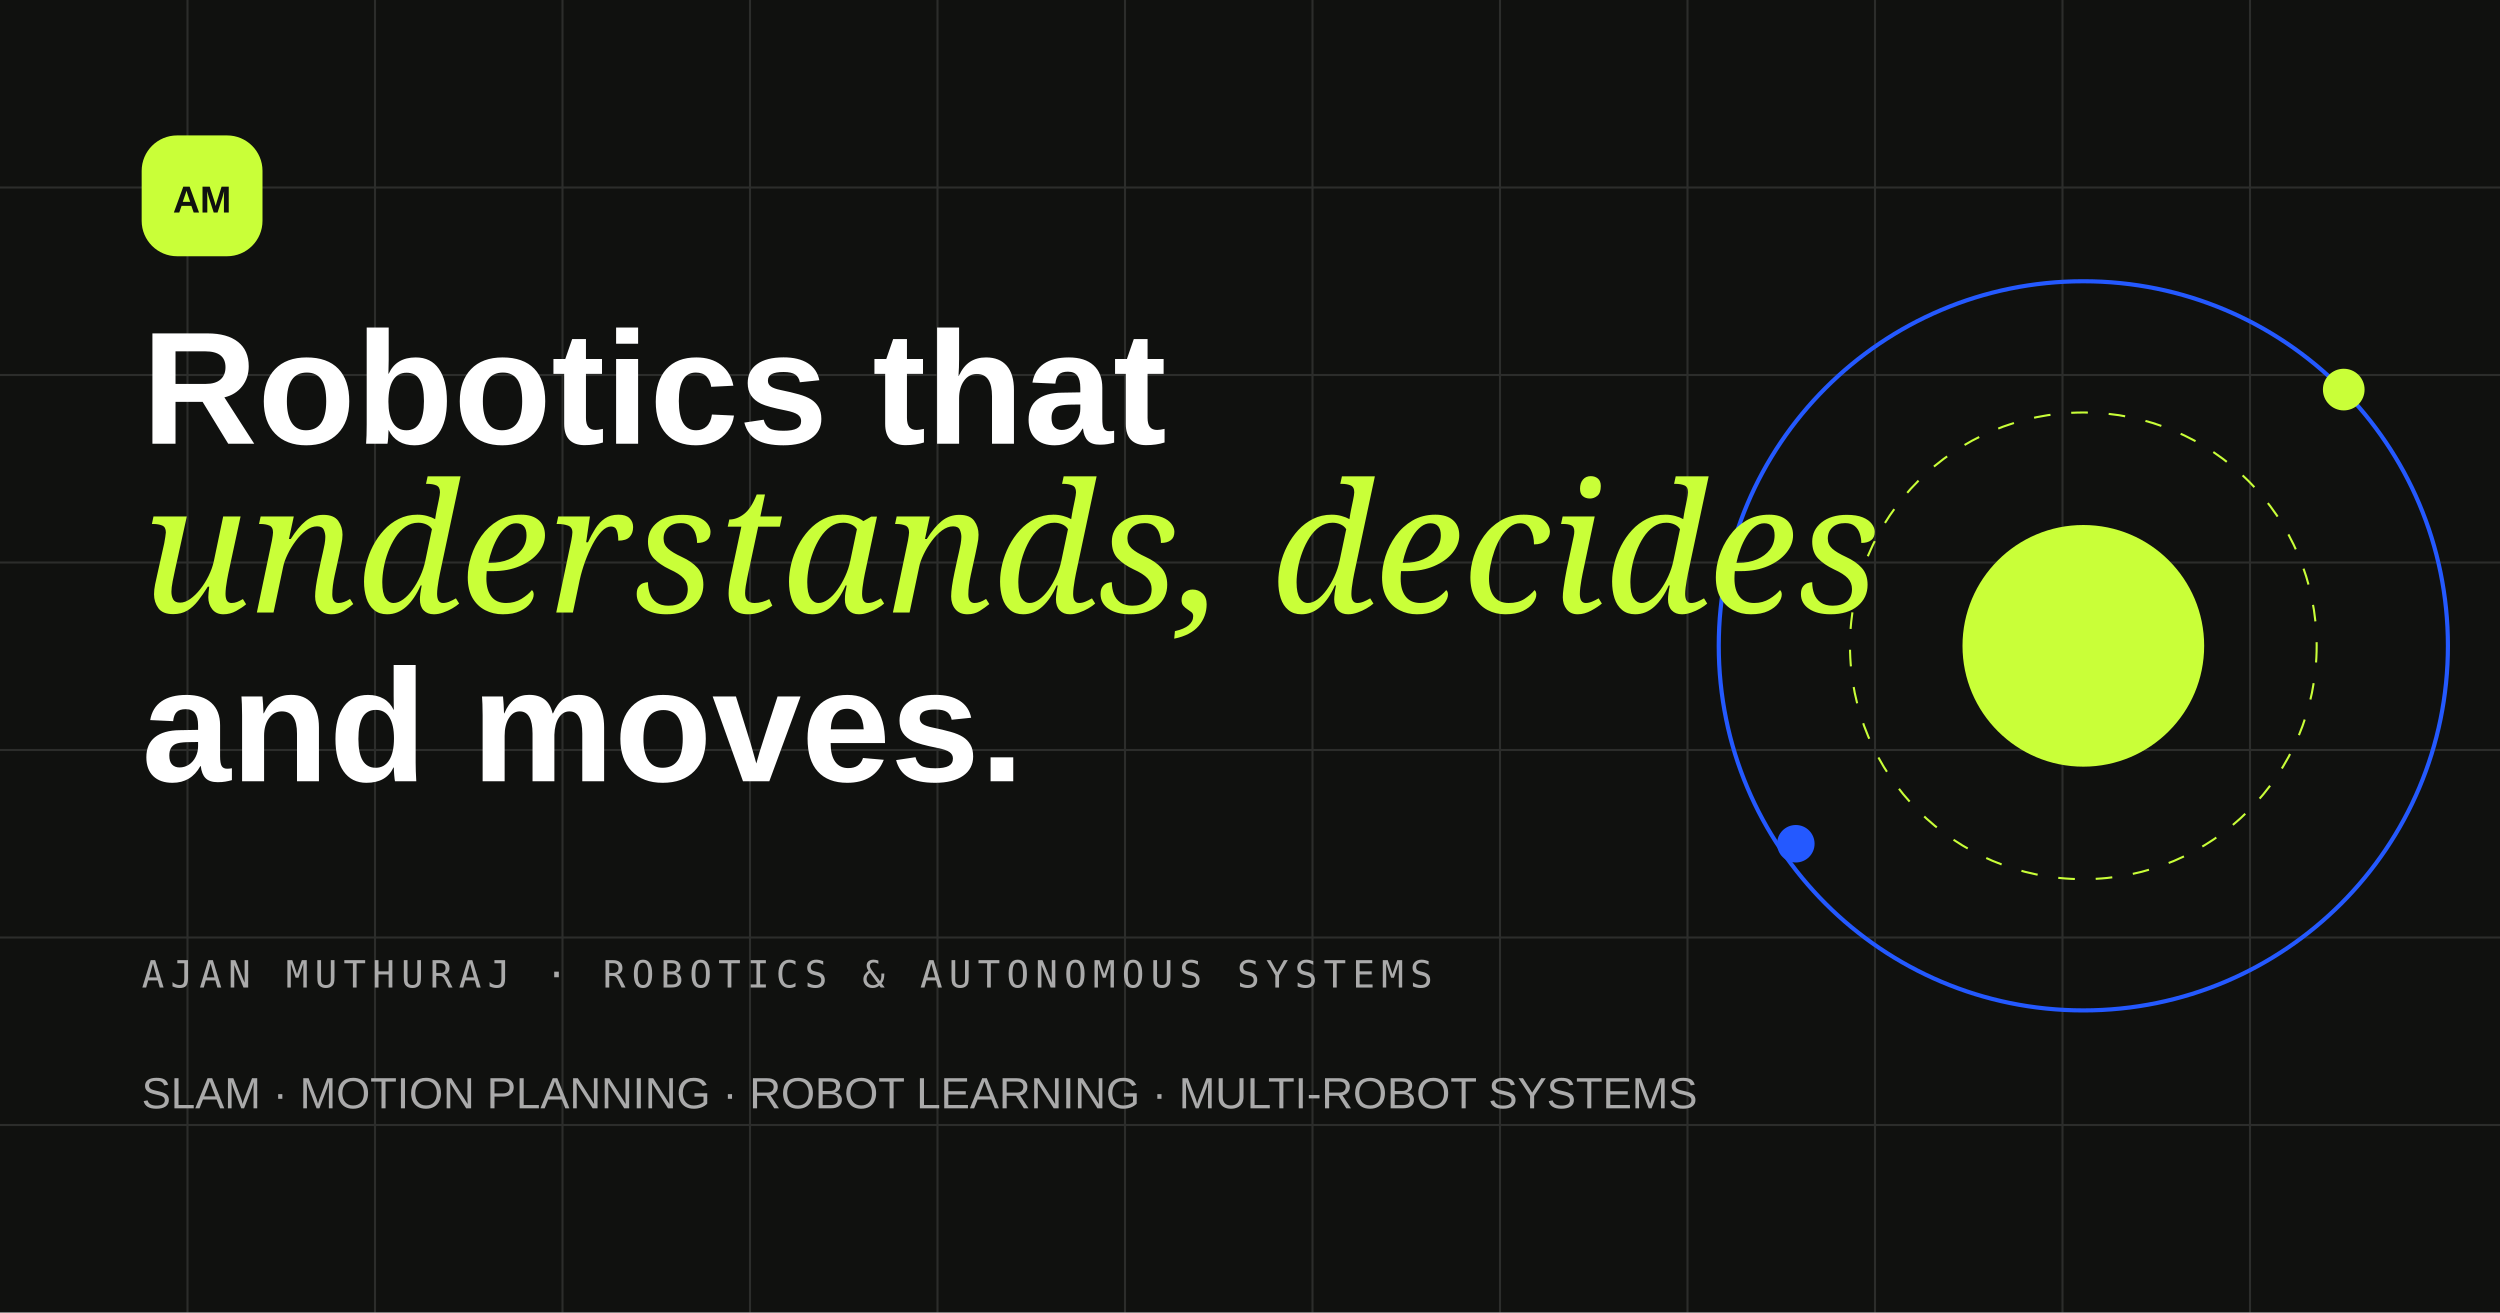
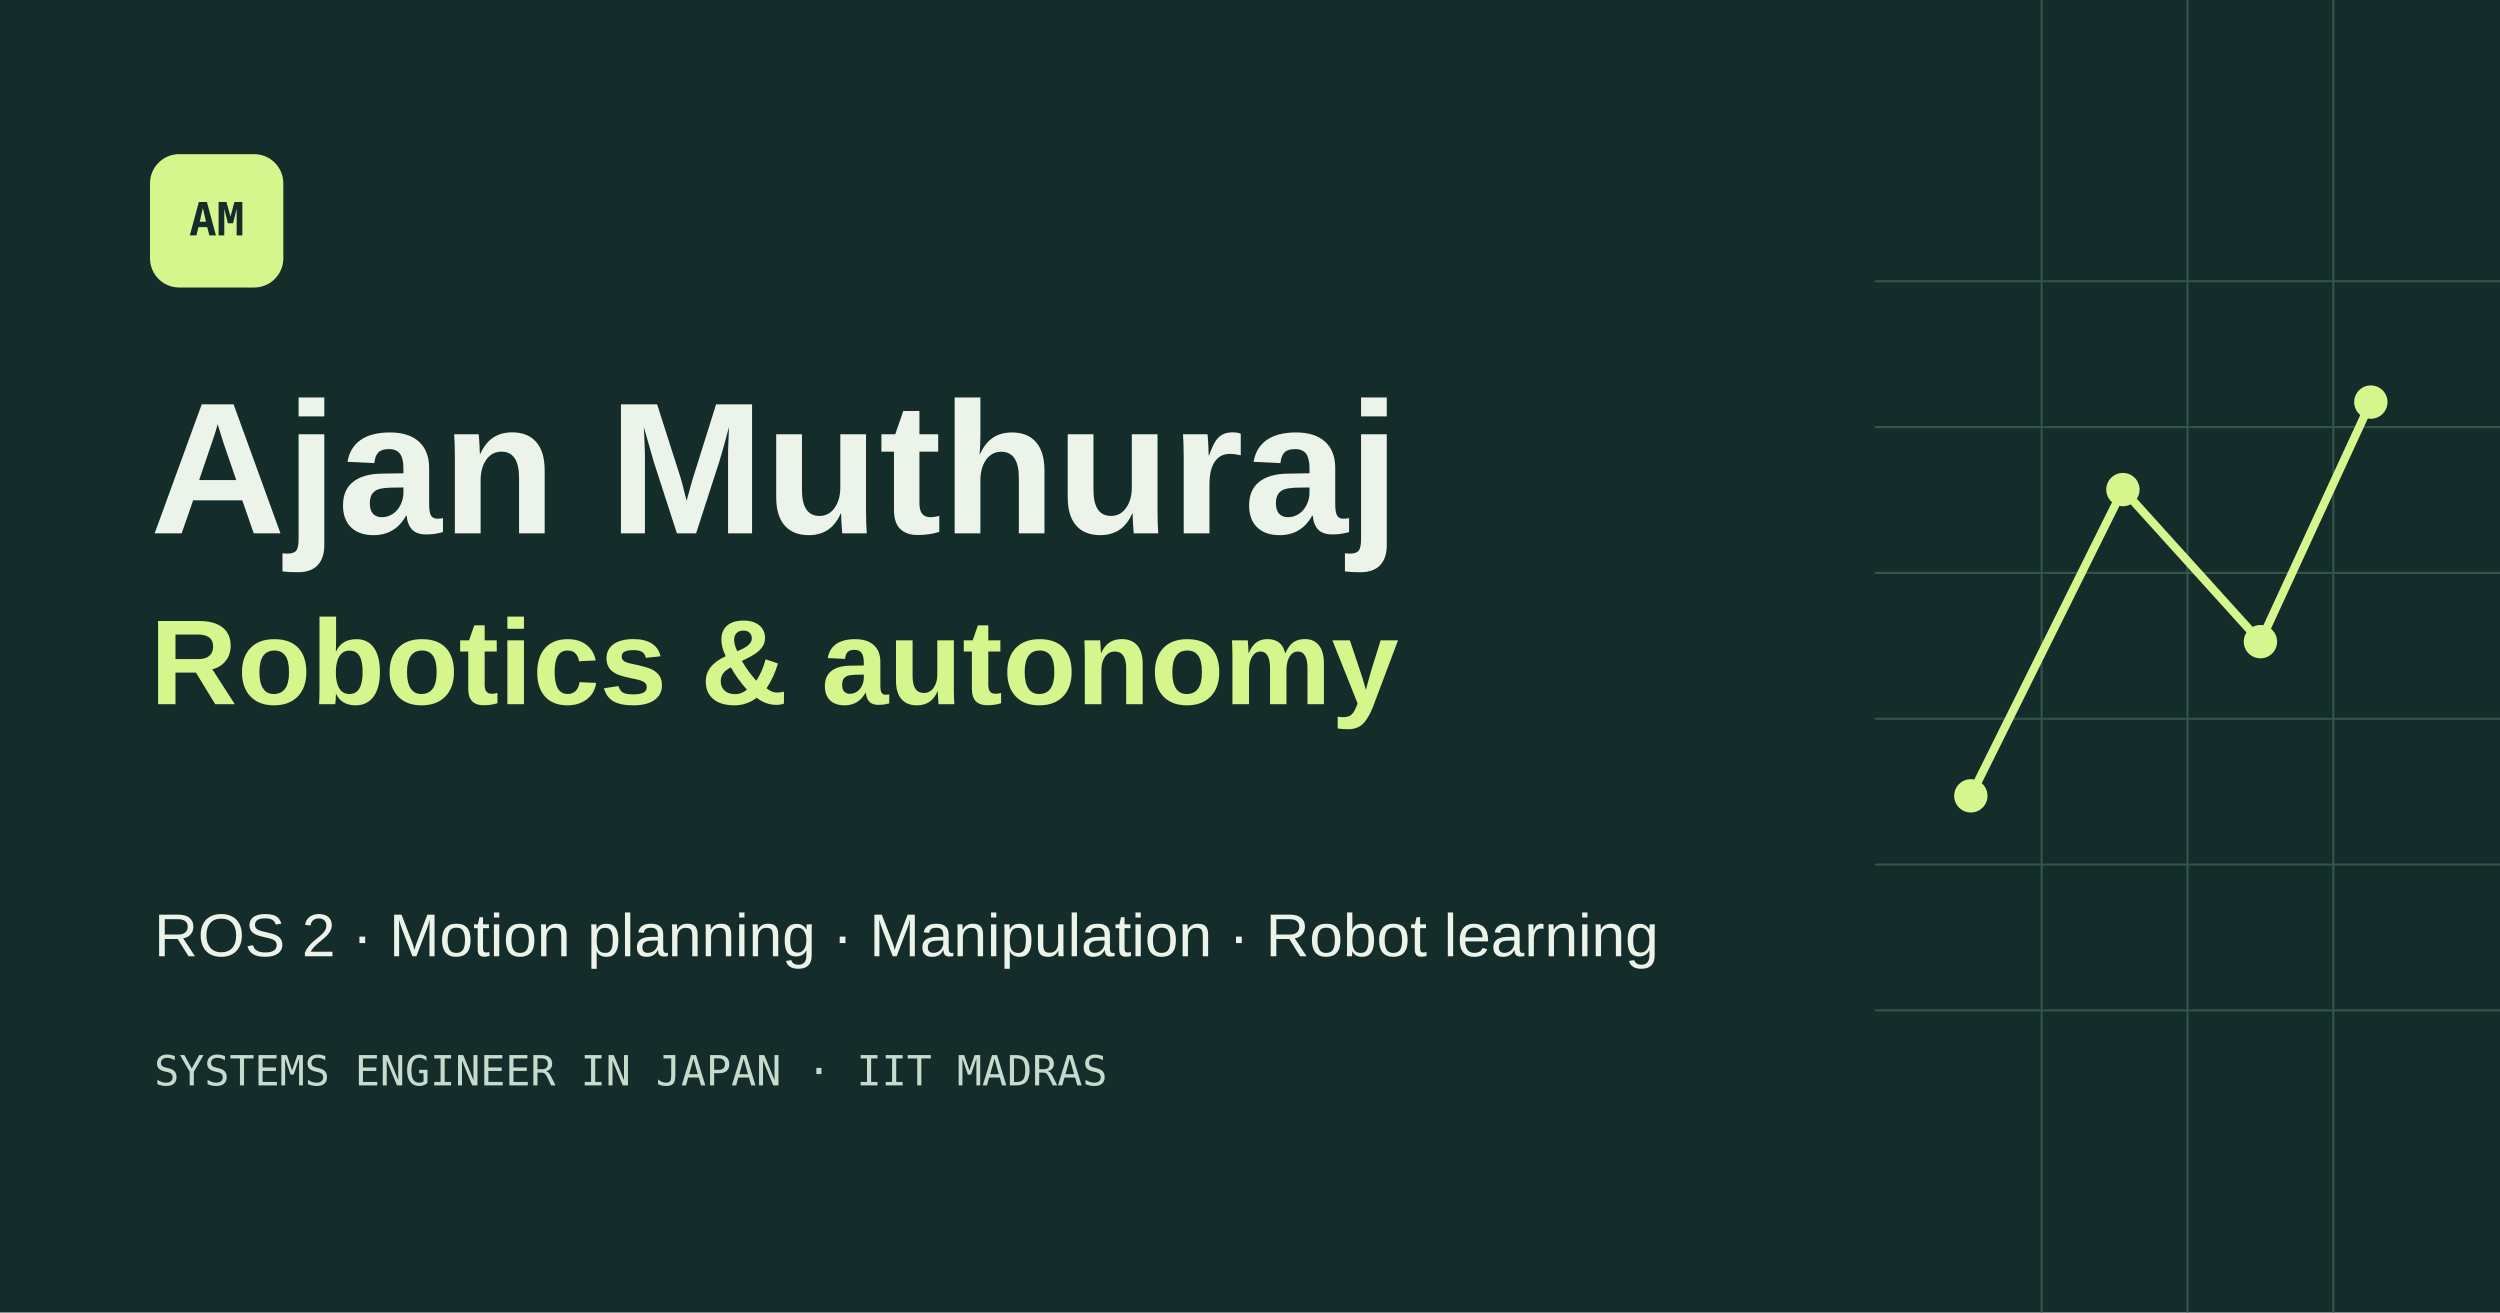
<svg xmlns="http://www.w3.org/2000/svg" width="1200" height="630" viewBox="0 0 1200 630">
-   <rect width="1200" height="630" fill="#10110f" />
-   <g opacity=".12" stroke="#fff">
-     <path d="M0 90h1200M0 180h1200M0 270h1200M0 360h1200M0 450h1200M0 540h1200" />
-     <path d="M90 0v630M180 0v630M270 0v630M360 0v630M450 0v630M540 0v630M630 0v630M720 0v630M810 0v630M900 0v630M990 0v630M1080 0v630" />
+   <rect width="1200" height="630" fill="#142d2b" />
+   <path d="M980 0v630M1050 0v630M1120 0v630M900 135h300M900 205h300M900 275h300M900 345h300M900 415h300M900 485h300" stroke="#386056" opacity=".8" />
+   <path d="M946 382l73-147 66 73 53-115" fill="none" stroke="#d5f58d" stroke-width="4" />
+   <g fill="#d5f58d">
+     <circle cx="946" cy="382" r="8" />
+     <circle cx="1019" cy="235" r="8" />
+     <circle cx="1085" cy="308" r="8" />
+     <circle cx="1138" cy="193" r="8" />
  </g>
-   <circle cx="1000" cy="310" r="175" fill="none" stroke="#2459ff" stroke-width="2" />
-   <circle cx="1000" cy="310" r="112" fill="none" stroke="#c9ff38" stroke-dasharray="8 10" />
-   <circle cx="1000" cy="310" r="58" fill="#c9ff38" />
-   <circle cx="1125" cy="187" r="10" fill="#c9ff38" />
-   <circle cx="862" cy="405" r="9" fill="#2459ff" />
-   <rect x="68" y="65" width="58" height="58" rx="17" fill="#c9ff38" />
-   <text x="97" y="102" text-anchor="middle" font-family="Arial, sans-serif" font-weight="700" font-size="18" fill="#10110f">AM</text>
-   <text x="68" y="213" font-family="Arial, sans-serif" font-weight="700" font-size="77" fill="#fff">Robotics that</text>
-   <text x="68" y="294" font-family="Georgia, serif" font-style="italic" font-size="86" fill="#c9ff38">understands, decides</text>
-   <text x="68" y="375" font-family="Arial, sans-serif" font-weight="700" font-size="77" fill="#fff">and moves.</text>
-   <text x="68" y="474" font-family="monospace" font-size="18" letter-spacing="3" fill="#aaa">AJAN MUTHURAJ · ROBOTICS &amp; AUTONOMOUS SYSTEMS</text>
-   <text x="68" y="532" font-family="Arial, sans-serif" font-size="21" fill="#aaa">SLAM · MOTION PLANNING · ROBOT LEARNING · MULTI-ROBOT SYSTEMS</text>
+   <rect x="72" y="74" width="64" height="64" rx="14" fill="#d5f58d" />
+   <text x="104" y="113" text-anchor="middle" font-family="monospace" font-size="22" font-weight="bold" fill="#142d2b">AM</text>
+   <text x="72" y="256" font-family="Arial, sans-serif" font-size="90" font-weight="bold" fill="#ecf3e9">Ajan Muthuraj</text>
+   <text x="72" y="338" font-family="Arial, sans-serif" font-size="58" font-weight="bold" fill="#d5f58d">Robotics &amp; autonomy</text>
+   <text x="74" y="459" font-family="Arial, sans-serif" font-size="29" fill="#ecf3e9">ROS 2 · Motion planning · Manipulation · Robot learning</text>
+   <text x="74" y="521" font-family="monospace" font-size="20" fill="#c6dacd">SYSTEMS ENGINEER IN JAPAN · IIT MADRAS</text>
</svg>
